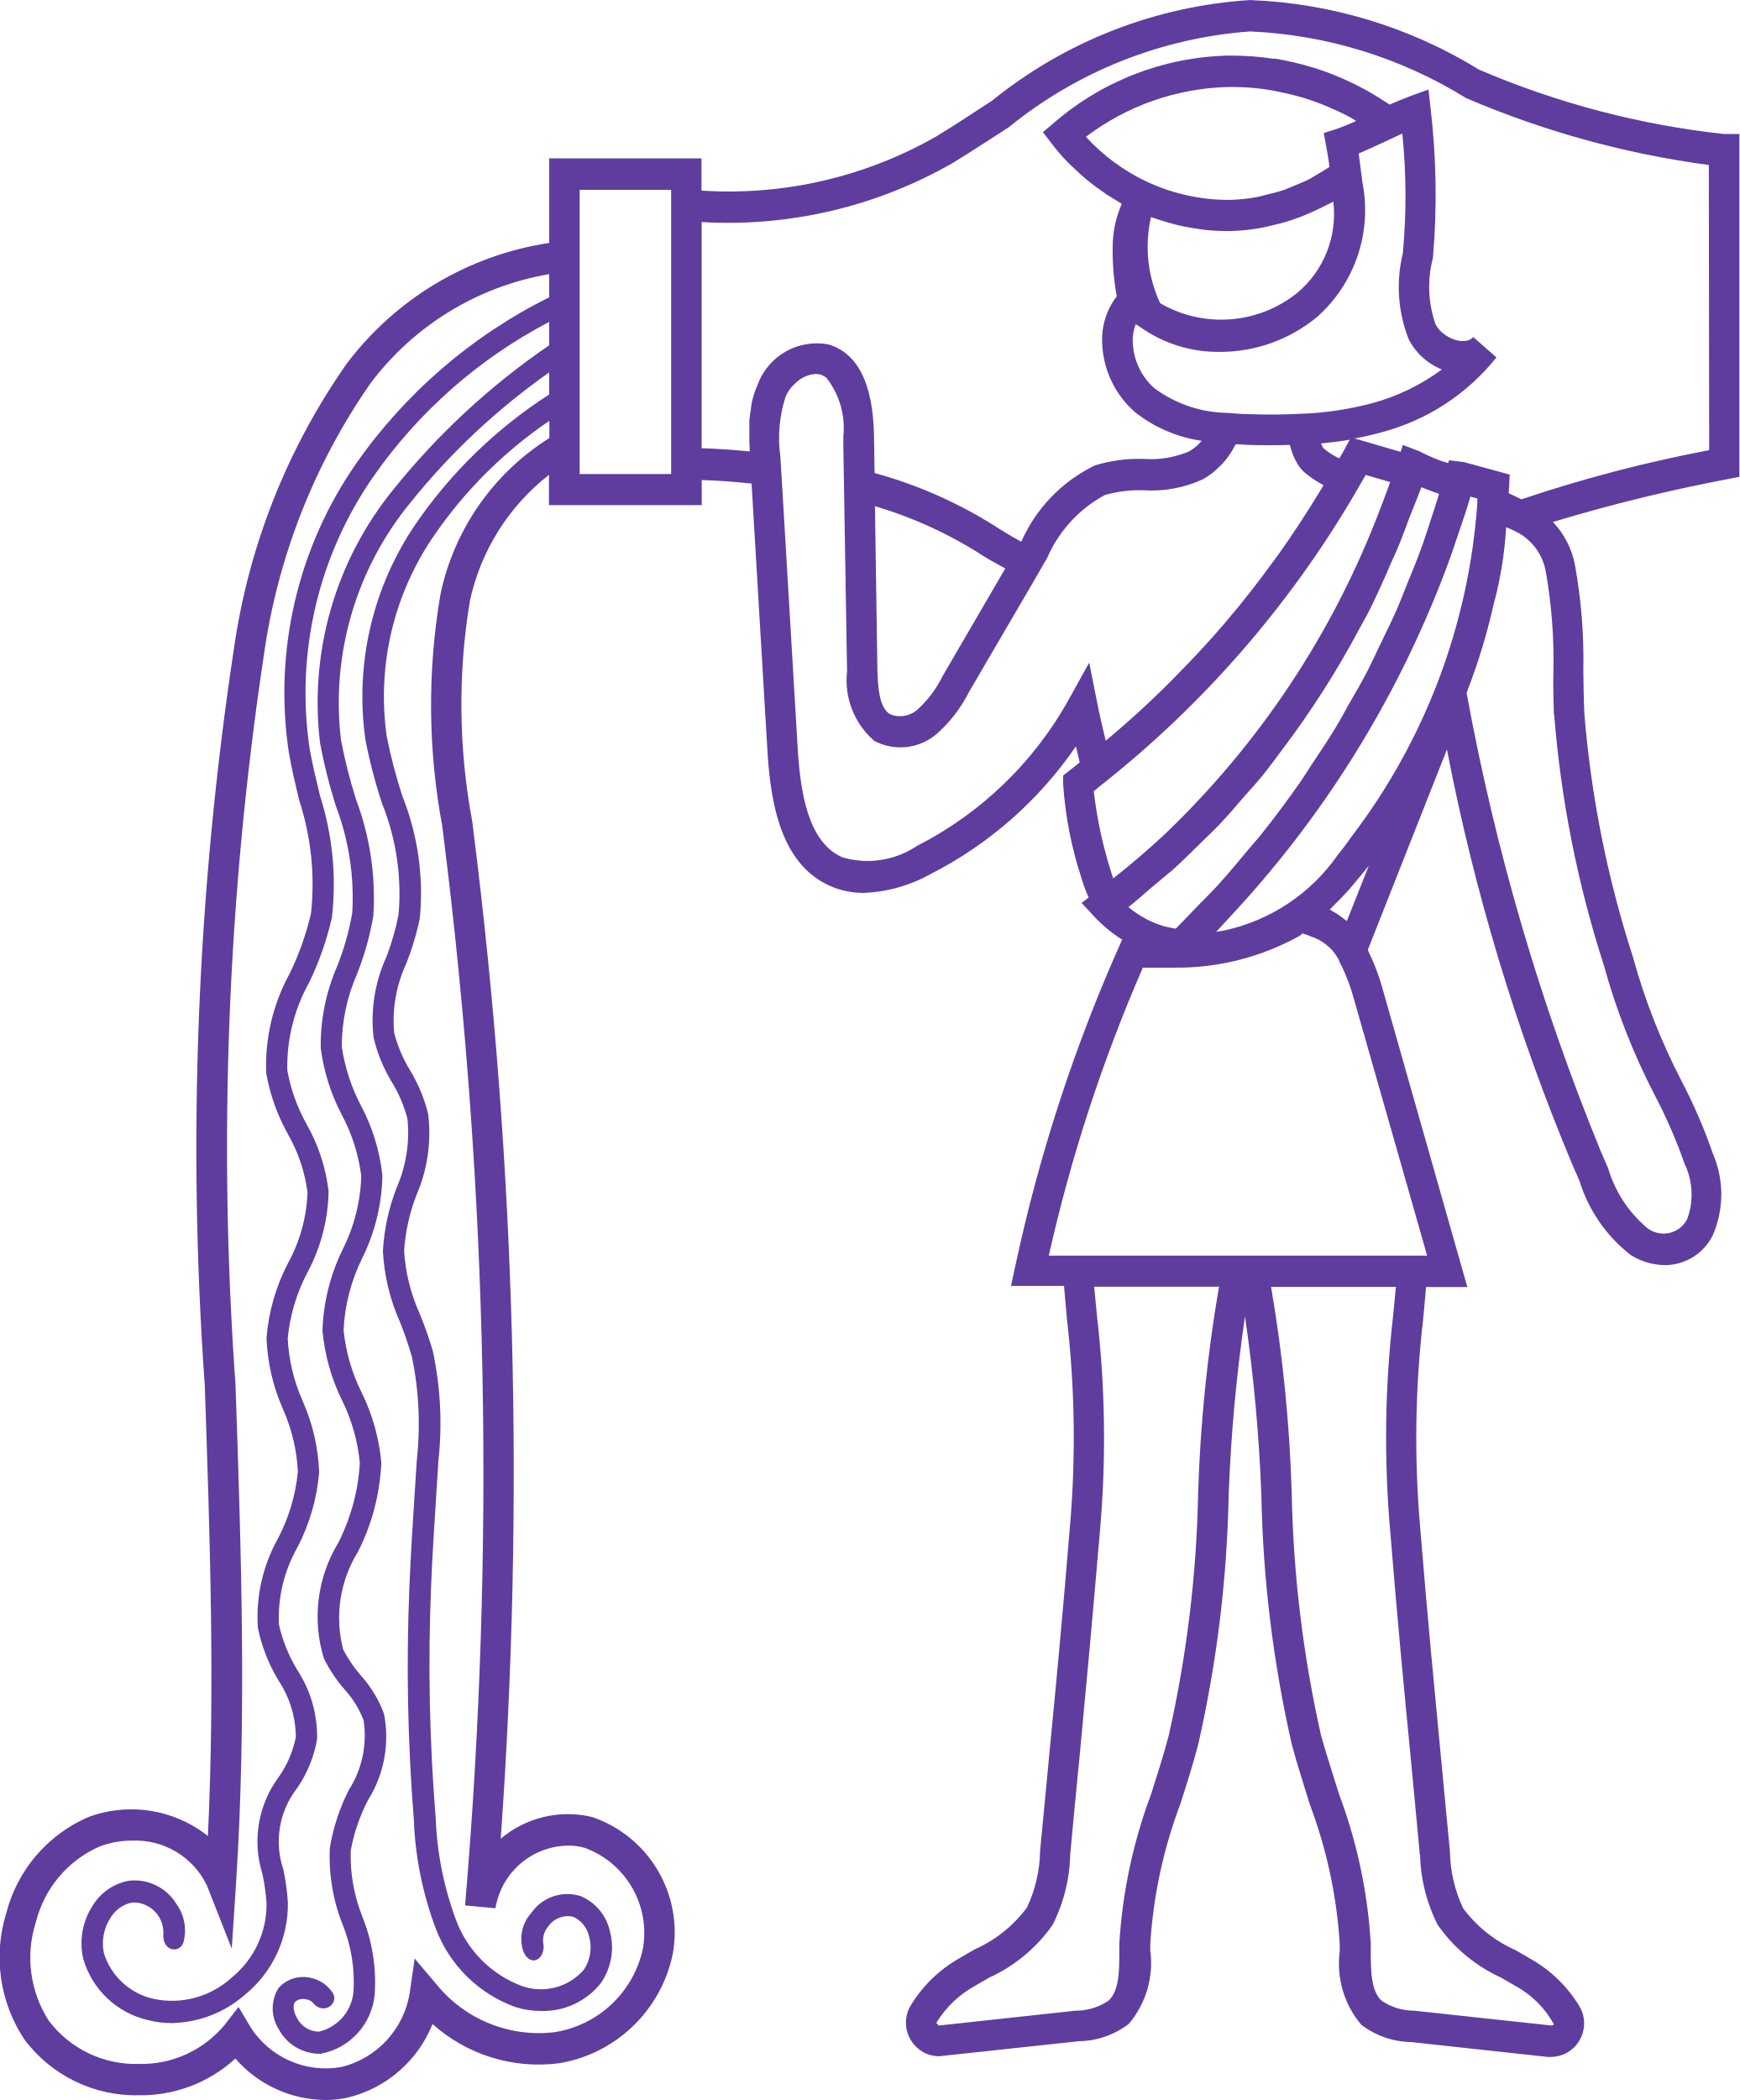
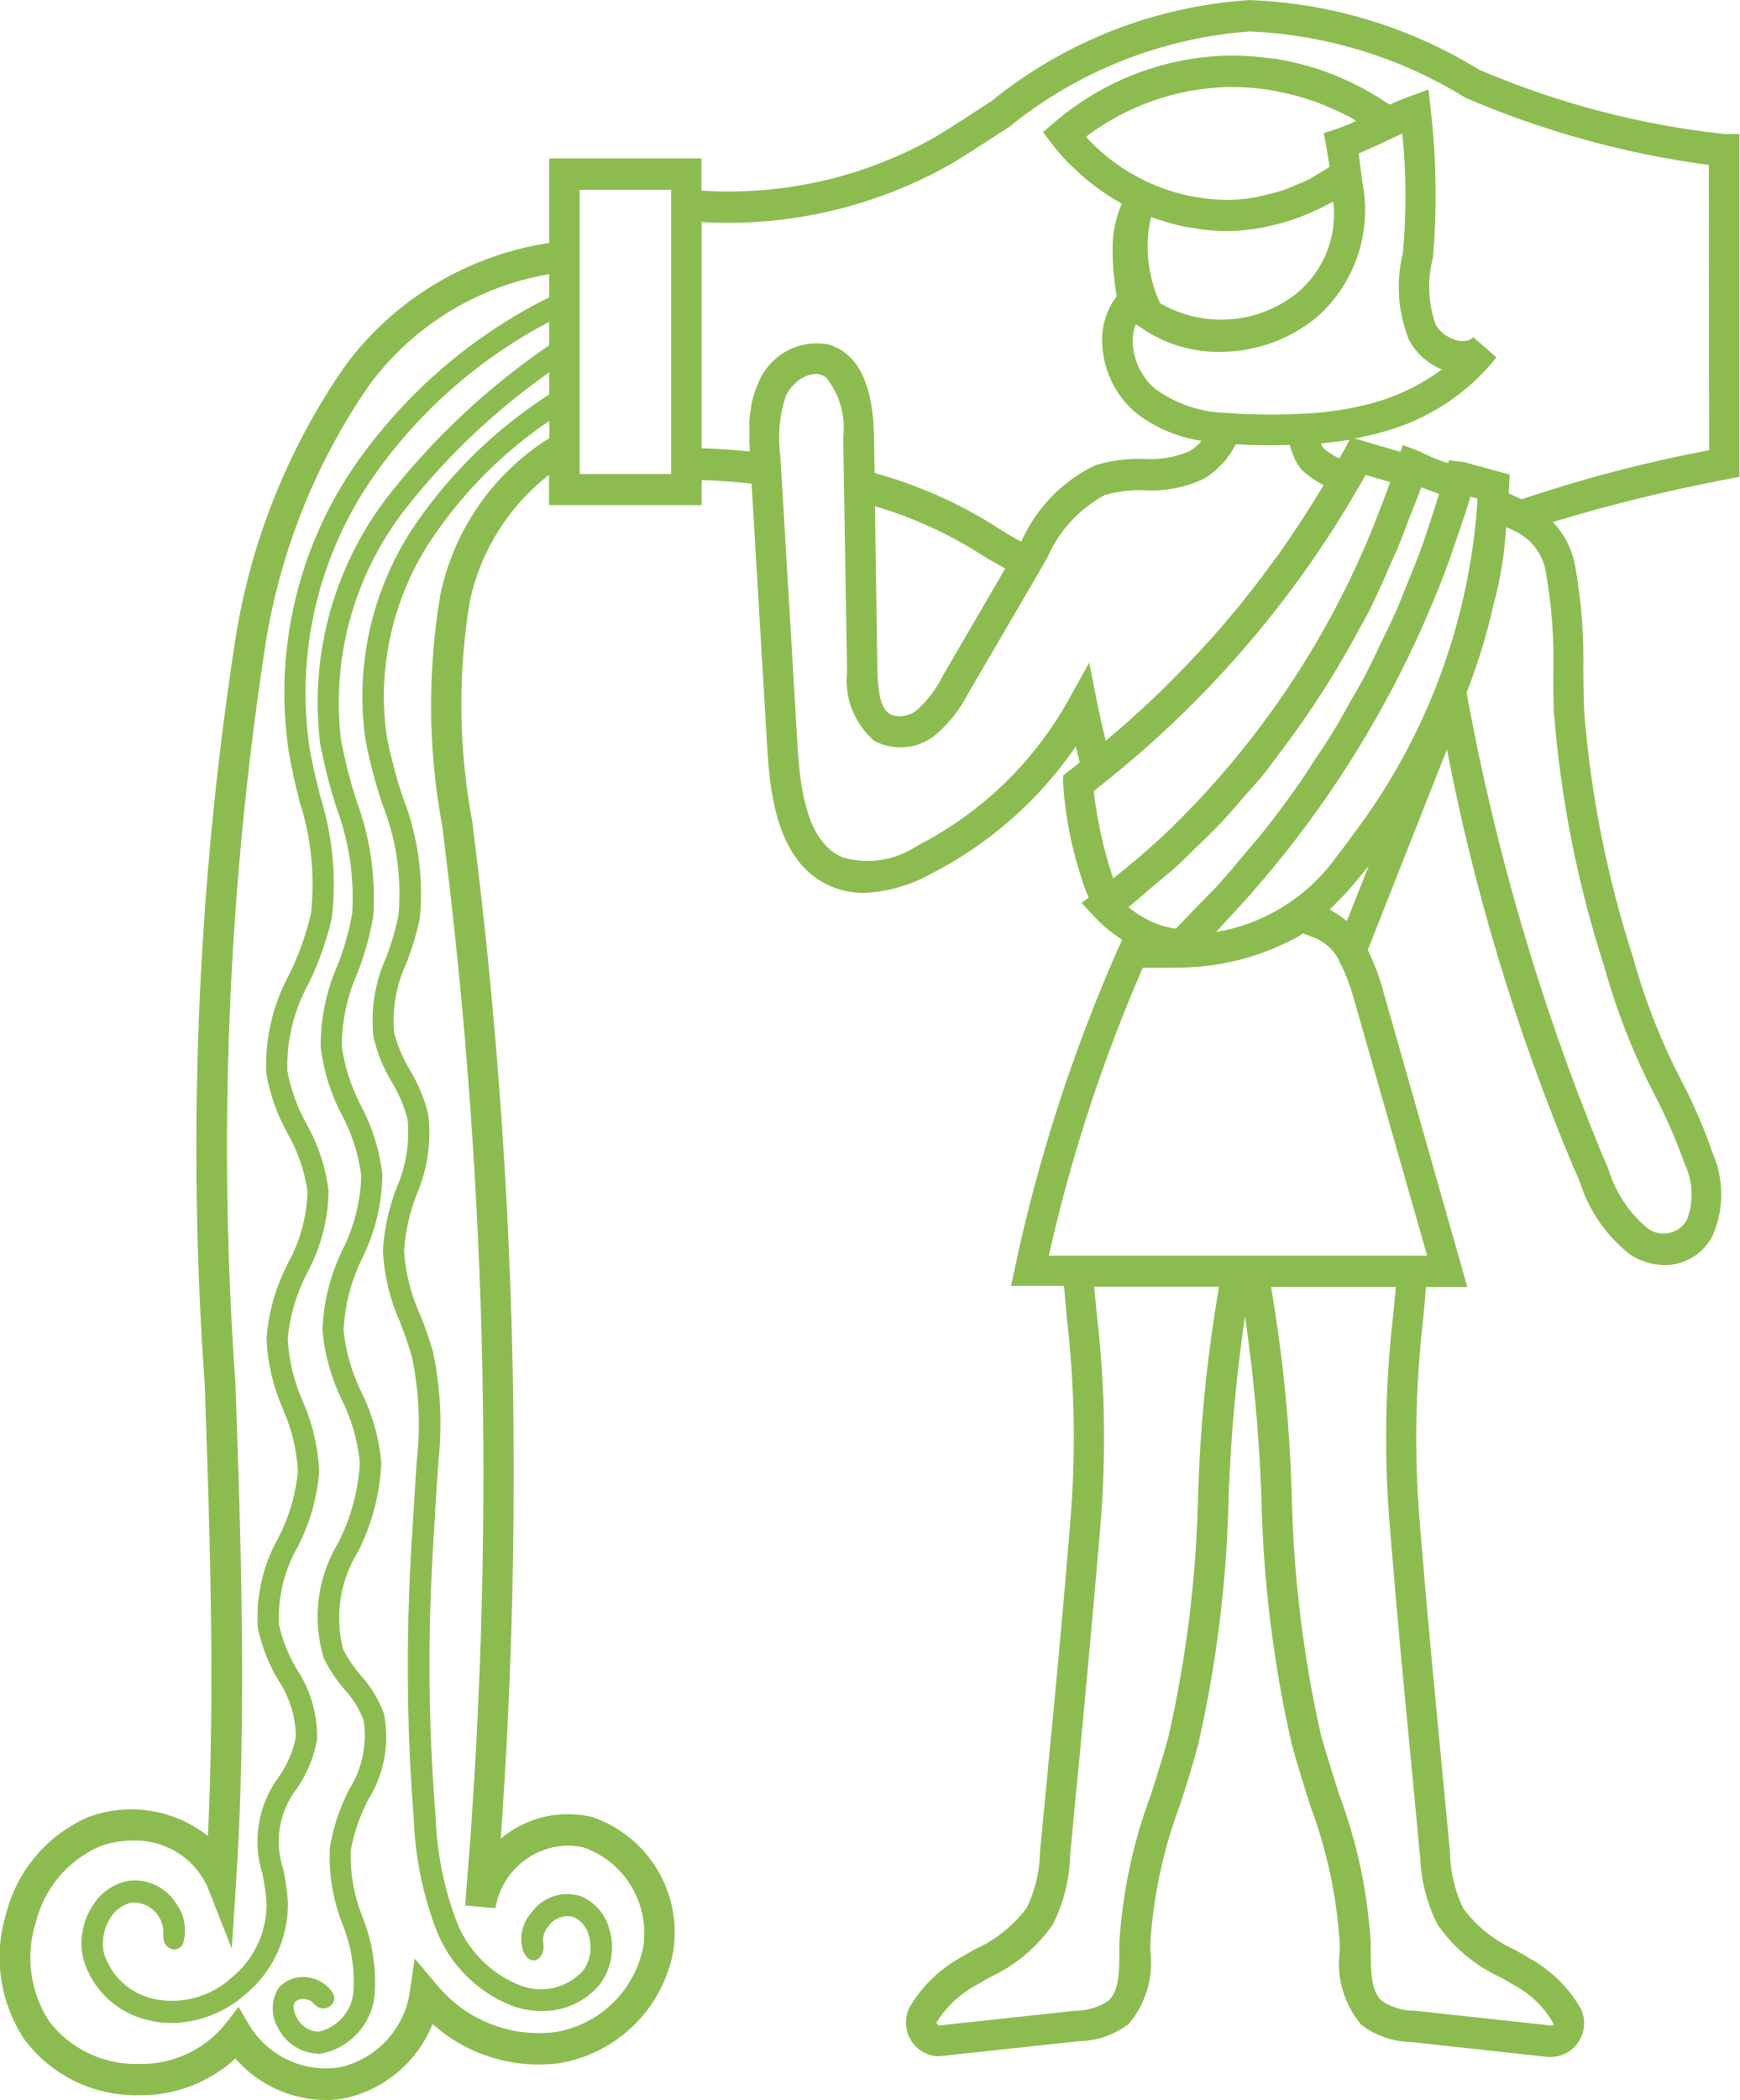
<svg xmlns="http://www.w3.org/2000/svg" width="28.999" height="35.001" viewBox="0 0 28.999 35.001">
-   <path id="h11" d="M24.66,1.16A7.849,7.849,0,0,0,20.84,0a7.6,7.6,0,0,0-4.3,1.677c-.308.2-.614.405-.925.593a6.97,6.97,0,0,1-3.919.906V2.639H9.157V4.048A5.2,5.2,0,0,0,5.773,6.072,10.977,10.977,0,0,0,3.9,10.817a55.67,55.67,0,0,0-.485,12.275c.084,2.468.172,5.011.052,7.508a2.055,2.055,0,0,0-2-.313,2.393,2.393,0,0,0-1.362,1.6,2.476,2.476,0,0,0,.3,2.1,2.317,2.317,0,0,0,1.906.934,2.33,2.33,0,0,0,1.614-.612A2.009,2.009,0,0,0,5.424,35a1.754,1.754,0,0,0,.37-.039,2.04,2.04,0,0,0,1.418-1.227,2.656,2.656,0,0,0,2.107.654,2.322,2.322,0,0,0,1.9-1.832,2.03,2.03,0,0,0-1.347-2.273,1.736,1.736,0,0,0-1.523.362A85.568,85.568,0,0,0,7.9,13.9l-.024-.2a10.583,10.583,0,0,1-.041-3.687,3.641,3.641,0,0,1,1.318-2.1v.505H11.7V8c.254.007.53.027.831.059l.264,4.447c.051.862.217,1.9,1.054,2.263a1.365,1.365,0,0,0,.552.112,2.5,2.5,0,0,0,1.111-.312,6.538,6.538,0,0,0,2.426-2.13l.024.1.039.168c-.058.047-.116.094-.176.139l-.1.079v.133a6.325,6.325,0,0,0,.314,1.6,2.056,2.056,0,0,0,.113.3l-.118.09.2.217a2.358,2.358,0,0,0,.475.395,27.1,27.1,0,0,0-1.784,5.453l-.069.319h.884c.015.177.03.352.047.535a17.232,17.232,0,0,1,.052,3.472c-.133,1.614-.235,2.675-.338,3.734-.052.535-.1,1.07-.16,1.676a2.272,2.272,0,0,1-.22.945,2.192,2.192,0,0,1-.867.694c-.083.047-.164.093-.245.142a2.235,2.235,0,0,0-.843.825.561.561,0,0,0,.016.539.551.551,0,0,0,.473.277l2.335-.251a1.4,1.4,0,0,0,.829-.288,1.568,1.568,0,0,0,.359-1.227V32.4a8,8,0,0,1,.5-2.33c.107-.333.213-.667.3-1a20.512,20.512,0,0,0,.507-4.153,27.567,27.567,0,0,1,.272-2.979,27.569,27.569,0,0,1,.273,2.979,20.459,20.459,0,0,0,.507,4.154c.089.336.2.67.3,1a8,8,0,0,1,.5,2.33v.117a1.575,1.575,0,0,0,.359,1.228,1.405,1.405,0,0,0,.829.288l2.277.248.059,0a.552.552,0,0,0,.473-.277.559.559,0,0,0,.015-.539,2.228,2.228,0,0,0-.843-.825c-.08-.049-.162-.095-.245-.142a2.192,2.192,0,0,1-.867-.694,2.3,2.3,0,0,1-.22-.945c-.056-.6-.107-1.134-.159-1.667-.1-1.062-.206-2.124-.338-3.743a17.139,17.139,0,0,1,.051-3.469c.018-.182.032-.356.047-.531h.689l-1.406-4.945a3.709,3.709,0,0,0-.254-.672l1.32-3.343a35.156,35.156,0,0,0,2.1,6.942c.038.083.074.167.111.253a2.5,2.5,0,0,0,.851,1.23,1.091,1.091,0,0,0,.571.17.892.892,0,0,0,.8-.5,1.711,1.711,0,0,0,0-1.359,8.8,8.8,0,0,0-.524-1.214,10.562,10.562,0,0,1-.81-2.068,17.871,17.871,0,0,1-.809-4.062c-.01-.233-.013-.467-.016-.7a8.925,8.925,0,0,0-.139-1.763,1.429,1.429,0,0,0-.368-.72,28.213,28.213,0,0,1,2.9-.712L29,7.946V2.233h-.254A14.293,14.293,0,0,1,24.66,1.16ZM9.157,4.954A8.613,8.613,0,0,0,5.934,7.731a6.693,6.693,0,0,0-1.119,4.8c.046.275.113.552.178.819a4.5,4.5,0,0,1,.193,1.873,4.778,4.778,0,0,1-.354,1,3.186,3.186,0,0,0-.393,1.661A3.238,3.238,0,0,0,4.8,18.9a2.631,2.631,0,0,1,.328.971A2.647,2.647,0,0,1,4.8,21.057,3.26,3.26,0,0,0,4.444,22.3a3.248,3.248,0,0,0,.273,1.182,2.909,2.909,0,0,1,.25,1.044,3,3,0,0,1-.33,1.112A2.688,2.688,0,0,0,4.3,27.132,2.808,2.808,0,0,0,4.639,28a1.729,1.729,0,0,1,.294.951,1.742,1.742,0,0,1-.283.663,1.8,1.8,0,0,0-.273,1.62,3.611,3.611,0,0,1,.068.486,1.572,1.572,0,0,1-.585,1.243,1.474,1.474,0,0,1-1.3.351,1.122,1.122,0,0,1-.827-.762.778.778,0,0,1,.109-.586.541.541,0,0,1,.365-.258.5.5,0,0,1,.517.531c-.016.289.278.323.336.131a.761.761,0,0,0-.121-.643.818.818,0,0,0-.786-.382.894.894,0,0,0-.608.417,1.15,1.15,0,0,0-.158.877,1.465,1.465,0,0,0,1.088,1.031,1.572,1.572,0,0,0,.387.048,1.905,1.905,0,0,0,1.221-.471A1.944,1.944,0,0,0,4.8,31.7a3.915,3.915,0,0,0-.074-.538,1.449,1.449,0,0,1,.227-1.358,2.055,2.055,0,0,0,.334-.813,2.028,2.028,0,0,0-.336-1.168,2.513,2.513,0,0,1-.3-.75,2.379,2.379,0,0,1,.308-1.283,3.3,3.3,0,0,0,.363-1.255,3.234,3.234,0,0,0-.274-1.183,2.914,2.914,0,0,1-.25-1.044,2.947,2.947,0,0,1,.328-1.1,2.961,2.961,0,0,0,.353-1.356,2.946,2.946,0,0,0-.365-1.113,2.907,2.907,0,0,1-.323-.9,2.864,2.864,0,0,1,.364-1.464,5.084,5.084,0,0,0,.38-1.086,4.866,4.866,0,0,0-.2-2.032c-.063-.261-.129-.532-.174-.793A6.315,6.315,0,0,1,6.226,7.942,8.211,8.211,0,0,1,9.157,5.364v.39a12.052,12.052,0,0,0-2.595,2.4,5.624,5.624,0,0,0-1.224,4.236A8.791,8.791,0,0,0,5.6,13.431a4.3,4.3,0,0,1,.274,1.781,4.443,4.443,0,0,1-.249.885,3.294,3.294,0,0,0-.277,1.371A3.331,3.331,0,0,0,5.7,18.582,2.912,2.912,0,0,1,6.024,19.6a2.923,2.923,0,0,1-.308,1.22,3.317,3.317,0,0,0-.339,1.352,3.3,3.3,0,0,0,.329,1.171A3,3,0,0,1,6,24.382a3.372,3.372,0,0,1-.359,1.33A2.372,2.372,0,0,0,5.4,27.639a2.427,2.427,0,0,0,.339.511,1.651,1.651,0,0,1,.324.52,1.686,1.686,0,0,1-.246,1.163A3.279,3.279,0,0,0,5.5,30.8a3.065,3.065,0,0,0,.212,1.273,2.548,2.548,0,0,1,.183,1.111.751.751,0,0,1-.577.677.417.417,0,0,1-.367-.229c-.029-.05-.086-.18-.033-.265a.2.2,0,0,1,.189-.044.184.184,0,0,1,.108.052c.172.225.456.019.327-.17a.582.582,0,0,0-.36-.241.549.549,0,0,0-.537.169.644.644,0,0,0,0,.682.777.777,0,0,0,.656.414h.047a1.107,1.107,0,0,0,.9-.992,2.927,2.927,0,0,0-.2-1.278,2.745,2.745,0,0,1-.2-1.115,2.974,2.974,0,0,1,.292-.849,1.983,1.983,0,0,0,.263-1.431,1.99,1.99,0,0,0-.388-.642,2.163,2.163,0,0,1-.293-.431,2.09,2.09,0,0,1,.247-1.628,3.627,3.627,0,0,0,.389-1.487,3.315,3.315,0,0,0-.329-1.17,3,3,0,0,1-.3-1.037,3.019,3.019,0,0,1,.311-1.2,3.229,3.229,0,0,0,.336-1.383,3.225,3.225,0,0,0-.355-1.156,3.049,3.049,0,0,1-.322-.988,3,3,0,0,1,.257-1.215,4.84,4.84,0,0,0,.269-.962,4.655,4.655,0,0,0-.287-1.938,8.482,8.482,0,0,1-.253-1A5.256,5.256,0,0,1,6.842,8.378,11.3,11.3,0,0,1,9.157,6.206v.368A7.837,7.837,0,0,0,6.942,8.716a5.105,5.105,0,0,0-.849,3.611,8.707,8.707,0,0,0,.276,1.059,4.035,4.035,0,0,1,.277,1.855,4.265,4.265,0,0,1-.2.7,2.549,2.549,0,0,0-.218,1.345,2.572,2.572,0,0,0,.3.739,2.277,2.277,0,0,1,.266.62,2.288,2.288,0,0,1-.181,1.151,3.42,3.42,0,0,0-.228,1.054,3.288,3.288,0,0,0,.286,1.187,6.141,6.141,0,0,1,.2.586,5.51,5.51,0,0,1,.079,1.711l-.038.591c-.033.509-.065,1.018-.086,1.528A32.1,32.1,0,0,0,6.9,30.324a5.775,5.775,0,0,0,.364,1.813A2.226,2.226,0,0,0,8.6,33.453a1.448,1.448,0,0,0,.424.063,1.225,1.225,0,0,0,.993-.463,1.041,1.041,0,0,0,.147-.885.824.824,0,0,0-.482-.566.732.732,0,0,0-.825.282.646.646,0,0,0-.129.645c.131.286.382.1.329-.149a.352.352,0,0,1,.08-.268.4.4,0,0,1,.42-.166.468.468,0,0,1,.264.324.669.669,0,0,1-.087.56A.95.95,0,0,1,8.7,33.1a1.87,1.87,0,0,1-1.1-1.11,5.48,5.48,0,0,1-.336-1.7,31.545,31.545,0,0,1-.077-3.828c.02-.507.053-1.014.085-1.52l.038-.592a5.774,5.774,0,0,0-.092-1.829A5.934,5.934,0,0,0,7,21.9a3.019,3.019,0,0,1-.262-1.052,3.142,3.142,0,0,1,.209-.938,2.593,2.593,0,0,0,.192-1.344,2.579,2.579,0,0,0-.3-.725,2.293,2.293,0,0,1-.267-.63,2.263,2.263,0,0,1,.2-1.148A4.6,4.6,0,0,0,7,15.305a4.369,4.369,0,0,0-.288-2.03,8.331,8.331,0,0,1-.265-1.012,4.725,4.725,0,0,1,.792-3.34,7.3,7.3,0,0,1,1.921-1.91V7.3A4.061,4.061,0,0,0,7.345,9.9a10.978,10.978,0,0,0,.031,3.877l.024.2a85.024,85.024,0,0,1,.355,17.78h0l.506.047a1.245,1.245,0,0,1,1.215-1.044,1.024,1.024,0,0,1,.267.035,1.511,1.511,0,0,1,.978,1.675,1.79,1.79,0,0,1-1.476,1.4,2.2,2.2,0,0,1-1.969-.8l-.362-.428-.081.562a1.517,1.517,0,0,1-1.141,1.246,1.486,1.486,0,0,1-1.525-.682l-.189-.319-.226.292a1.8,1.8,0,0,1-1.437.658,1.816,1.816,0,0,1-1.5-.719A1.942,1.942,0,0,1,.6,32.032a1.871,1.871,0,0,1,1.056-1.255,1.493,1.493,0,0,1,.544-.1,1.321,1.321,0,0,1,1.25.746l.415,1.055.074-1.136c.177-2.749.081-5.555-.012-8.268A55.2,55.2,0,0,1,4.4,10.917,10.5,10.5,0,0,1,6.169,6.4,4.718,4.718,0,0,1,9.157,4.568ZM11.19,7.733V7.9H9.665V3.163H11.19Zm6.97,3.31-.333.6a6.025,6.025,0,0,1-2.54,2.456,1.477,1.477,0,0,1-1.242.189c-.58-.253-.7-1.1-.745-1.813L13.042,8.12h0l-.031-.508a2.257,2.257,0,0,1,.086-1,.717.717,0,0,1,.1-.163c.012-.014.026-.024.038-.037a.625.625,0,0,1,.1-.088c.015-.011.031-.018.046-.027a.467.467,0,0,1,.106-.046.3.3,0,0,1,.052-.011.313.313,0,0,1,.133,0,.349.349,0,0,1,.105.054,1.348,1.348,0,0,1,.284.976l0,.179.062,3.744a1.329,1.329,0,0,0,.455,1.155.931.931,0,0,0,1.02-.1,2.294,2.294,0,0,0,.553-.707L17.215,9.72h0l.245-.424A2.171,2.171,0,0,1,18.42,8.25a2.085,2.085,0,0,1,.659-.079,2.041,2.041,0,0,0,.977-.184,1.214,1.214,0,0,0,.28-.215c.016-.016.033-.031.048-.048a1.421,1.421,0,0,0,.207-.3c0-.008.01-.012.014-.02.069,0,.137.008.2.01.233.007.464.008.7,0a1.133,1.133,0,0,0,.089.246c.008.017.017.034.026.049a.578.578,0,0,0,.129.163,1.8,1.8,0,0,0,.307.208l.01.007c-.02.033-.041.066-.06.1-.215.354-.441.7-.683,1.042-.027.037-.056.074-.083.112-.247.339-.5.67-.776.99l-.046.057c-.275.322-.565.629-.862.929-.046.046-.091.093-.138.139-.29.285-.591.558-.9.82l-.083.068c-.049-.208-.1-.417-.141-.627ZM14.588,8.436a6.94,6.94,0,0,1,1.8.825c.125.079.249.144.373.212l-1.048,1.8a1.856,1.856,0,0,1-.42.556.437.437,0,0,1-.454.074c-.176-.11-.2-.424-.21-.716Zm7.482-6.22.041.221c.022.117.04.23.056.342-.055.037-.11.072-.167.105s-.111.068-.169.1c-.084.042-.171.078-.257.112-.057.024-.113.05-.171.07-.1.033-.194.056-.291.079-.051.012-.1.028-.152.038a2.814,2.814,0,0,1-.448.047h-.07a2.987,2.987,0,0,1-.4-.03,3.207,3.207,0,0,1-.913-.269,3.244,3.244,0,0,1-1.024-.752,4.1,4.1,0,0,1,2.361-.83h.1a3.958,3.958,0,0,1,.6.049c.063.009.124.025.187.038a4.007,4.007,0,0,1,.4.1c.07.021.139.046.208.071.123.045.243.1.362.153.065.032.131.062.2.1.03.017.058.038.087.055-.1.047-.21.092-.322.132Zm-.436,2.66a2.024,2.024,0,0,1-2.292.176,2.232,2.232,0,0,1-.208-.935,2.209,2.209,0,0,1,.056-.5l.058.019c.041.015.081.027.122.04.077.024.155.047.233.067l.127.029q.123.025.246.042c.037.006.074.012.112.016a3.5,3.5,0,0,0,.354.02h.082a3.34,3.34,0,0,0,.5-.053c.052-.008.1-.023.155-.034.114-.025.227-.055.339-.091.058-.019.115-.04.172-.061.108-.042.213-.089.318-.14.052-.025.1-.049.155-.077.022-.013.045-.021.067-.034A1.715,1.715,0,0,1,21.634,4.876Zm-2.7.519.006.01L19,5.443a2.246,2.246,0,0,0,1.342.421,2.534,2.534,0,0,0,1.619-.584,2.379,2.379,0,0,0,.753-2.245l0,0-.02-.156-.041-.322c.151-.064.3-.133.444-.2l.233-.109.05-.023a10.238,10.238,0,0,1,.008,2,2.365,2.365,0,0,0,.1,1.432,1.072,1.072,0,0,0,.551.5,3.463,3.463,0,0,1-1.147.558,5.328,5.328,0,0,1-1.185.18c-.292.015-.585.017-.876.007-.118,0-.238-.011-.358-.021a2.1,2.1,0,0,1-1.225-.41,1.075,1.075,0,0,1-.362-.767A.746.746,0,0,1,18.939,5.395Zm3.569,1.932-.081.151c-.029.054-.061.108-.092.161a.2.2,0,0,1-.022-.009,1.293,1.293,0,0,1-.242-.159l-.011-.015a.15.15,0,0,1-.011-.022.219.219,0,0,1-.017-.037.069.069,0,0,0,0-.008C22.2,7.373,22.356,7.353,22.508,7.327ZM18.561,14.64c-.015-.039-.029-.081-.042-.127a7.131,7.131,0,0,1-.283-1.327l.091-.075.113-.09a17.362,17.362,0,0,0,4.119-4.743l.174-.3.037-.063.408.119q-.084.237-.176.47a14.688,14.688,0,0,1-3.615,5.43C19.121,14.18,18.845,14.415,18.561,14.64Zm4.746-5.516c.068-.161.127-.328.19-.493s.137-.337.2-.512l.035.014q.119.049.249.093l.012.005c-.046.151-.095.3-.144.449s-.1.316-.159.471c-.07.193-.148.382-.226.572-.06.149-.117.3-.182.447-.085.193-.179.382-.271.572-.067.139-.131.279-.2.416-.1.2-.215.39-.325.583-.07.124-.136.25-.21.372-.134.222-.278.437-.423.653-.058.088-.112.178-.172.264q-.311.447-.651.873c-.072.091-.151.176-.225.265-.159.191-.317.383-.485.567-.1.113-.211.219-.317.328-.134.139-.266.279-.4.414-.041-.007-.082-.013-.122-.023s-.058-.012-.086-.021a1.531,1.531,0,0,1-.24-.094l-.015-.007-.012-.007a1.765,1.765,0,0,1-.315-.207c.13-.1.252-.213.378-.32s.243-.2.36-.3c.154-.138.3-.284.447-.429.11-.108.223-.213.33-.325.14-.148.273-.3.407-.459.105-.12.214-.236.315-.36s.218-.286.327-.43a15.255,15.255,0,0,0,1.294-2.028c.054-.1.112-.2.163-.3.1-.2.188-.4.279-.6C23.172,9.419,23.244,9.274,23.307,9.124ZM19.976,24.883a20.072,20.072,0,0,1-.491,4.045c-.086.327-.191.652-.294.977a8.55,8.55,0,0,0-.529,2.488v.123c0,.329,0,.669-.185.833a.992.992,0,0,1-.548.163l-2.278.247,0,.262v-.262l-.04-.045a1.738,1.738,0,0,1,.649-.619c.077-.046.156-.091.235-.136a2.607,2.607,0,0,0,1.056-.88,2.724,2.724,0,0,0,.292-1.168c.056-.6.107-1.14.16-1.674.1-1.061.2-2.124.338-3.742a17.64,17.64,0,0,0-.052-3.568c-.016-.165-.032-.324-.046-.482l2.081,0A24.793,24.793,0,0,0,19.976,24.883Zm3.7,6.028a2.726,2.726,0,0,0,.293,1.168,2.6,2.6,0,0,0,1.055.88c.079.045.158.09.235.136a1.609,1.609,0,0,1,.647.641.047.047,0,0,1-.037.023l-2.283-.247a.989.989,0,0,1-.547-.163c-.183-.165-.184-.5-.185-.835l0-.121a8.517,8.517,0,0,0-.528-2.488c-.1-.325-.208-.65-.3-.977a20.143,20.143,0,0,1-.49-4.045,24.644,24.644,0,0,0-.344-3.435l2.081,0c-.014.156-.03.314-.046.478a17.713,17.713,0,0,0-.051,3.566c.132,1.623.236,2.687.339,3.752C23.565,29.778,23.617,30.309,23.672,30.911Zm.118-9.984-3.234,0h0l-3.074,0a26.66,26.66,0,0,1,1.568-4.8l.533,0a4.2,4.2,0,0,0,2.082-.531c.017-.013.034-.026.049-.039a1.363,1.363,0,0,1,.16.058.962.962,0,0,1,.1.042.922.922,0,0,1,.237.182,1.088,1.088,0,0,1,.1.145h0l.041.1.006,0a3.254,3.254,0,0,1,.215.579Zm-1.338-5.578-.019-.012a1.526,1.526,0,0,0-.251-.168.14.14,0,0,1-.016-.01c.022-.02.041-.043.062-.064.081-.079.161-.16.238-.245.034-.037.068-.078.1-.116.066-.078.132-.159.2-.242.016-.022.034-.041.051-.063Zm.074-1.4c-.077.11-.155.213-.234.31a3.1,3.1,0,0,1-1.887,1.249l-.133.023c.071-.073.136-.151.206-.224a17.518,17.518,0,0,0,3.613-5.788c.079-.207.15-.415.22-.625s.142-.409.2-.618l.116.032,0,.072A10.349,10.349,0,0,1,22.526,13.953Zm3.381-2.047a18.3,18.3,0,0,0,.829,4.185,11.127,11.127,0,0,0,.845,2.159,8.421,8.421,0,0,1,.5,1.147,1.18,1.18,0,0,1,.042.93.442.442,0,0,1-.664.143,2.062,2.062,0,0,1-.651-.993c-.038-.09-.076-.179-.115-.265a38.334,38.334,0,0,1-2.245-7.659c.01-.026.018-.053.028-.079a9.913,9.913,0,0,0,.419-1.385,6.281,6.281,0,0,0,.212-1.3c.041.019.089.036.13.058a.926.926,0,0,1,.531.682,8.466,8.466,0,0,1,.127,1.657C25.893,11.427,25.9,11.667,25.907,11.906Zm2.585-4.4a23.464,23.464,0,0,0-3.129.819c-.069-.034-.14-.066-.213-.1,0-.034.005-.068.006-.1l.01-.212-.757-.207-.255-.032-.013.048c-.032-.01-.066-.02-.1-.031s-.058-.021-.087-.033a2.781,2.781,0,0,1-.29-.132l-.279-.107-.038.115-.766-.223c.152-.028.3-.062.437-.1a3.629,3.629,0,0,0,1.927-1.251l-.386-.339c-.142.158-.512.017-.629-.213A1.882,1.882,0,0,1,23.89,4.3a12.321,12.321,0,0,0-.037-2.483l-.037-.326-.3.109c-.12.044-.234.092-.346.142-.014-.009-.03-.016-.044-.026a4.677,4.677,0,0,0-.529-.309l-.076-.036a4.657,4.657,0,0,0-.575-.23l-.065-.019a4.862,4.862,0,0,0-.618-.145c-.014,0-.028,0-.042,0a4.521,4.521,0,0,0-.657-.051h-.108A4.6,4.6,0,0,0,17.579,2.04l-.19.162.153.2a3.469,3.469,0,0,0,.27.312c.031.032.066.062.1.093.068.066.136.129.209.189.041.034.084.065.127.1.069.052.14.1.213.151.047.03.094.059.142.087s.066.043.1.062a1.806,1.806,0,0,0-.152.735,4.275,4.275,0,0,0,.068.807,1.178,1.178,0,0,0-.243.771,1.6,1.6,0,0,0,.55,1.161,2.323,2.323,0,0,0,1.109.476.736.736,0,0,1-.213.178,1.64,1.64,0,0,1-.75.124,2.486,2.486,0,0,0-.817.108,2.563,2.563,0,0,0-1.228,1.273v0c-.12-.066-.242-.137-.363-.214a7.444,7.444,0,0,0-2.082-.932l-.01-.624c-.015-.86-.269-1.371-.754-1.518a1.049,1.049,0,0,0-1.182.66,1.609,1.609,0,0,0-.1.3c-.007.036-.01.072-.016.108-.01.068-.021.134-.026.2,0,.043,0,.084,0,.126,0,.061,0,.122,0,.181s0,.086.005.13c0,.025,0,.052,0,.077-.281-.028-.546-.046-.8-.053V3.7a7.527,7.527,0,0,0,4.176-.979c.317-.192.628-.4.942-.6A7.213,7.213,0,0,1,20.84.523a7.446,7.446,0,0,1,3.6,1.109,15.451,15.451,0,0,0,4.05,1.117Z" transform="translate(-0.001 0.001)" fill="#5e3d9f" fill-rule="evenodd" />
+   <path id="h11" d="M24.66,1.16A7.849,7.849,0,0,0,20.84,0a7.6,7.6,0,0,0-4.3,1.677c-.308.2-.614.405-.925.593a6.97,6.97,0,0,1-3.919.906V2.639H9.157V4.048A5.2,5.2,0,0,0,5.773,6.072,10.977,10.977,0,0,0,3.9,10.817a55.67,55.67,0,0,0-.485,12.275c.084,2.468.172,5.011.052,7.508a2.055,2.055,0,0,0-2-.313,2.393,2.393,0,0,0-1.362,1.6,2.476,2.476,0,0,0,.3,2.1,2.317,2.317,0,0,0,1.906.934,2.33,2.33,0,0,0,1.614-.612A2.009,2.009,0,0,0,5.424,35a1.754,1.754,0,0,0,.37-.039,2.04,2.04,0,0,0,1.418-1.227,2.656,2.656,0,0,0,2.107.654,2.322,2.322,0,0,0,1.9-1.832,2.03,2.03,0,0,0-1.347-2.273,1.736,1.736,0,0,0-1.523.362A85.568,85.568,0,0,0,7.9,13.9l-.024-.2a10.583,10.583,0,0,1-.041-3.687,3.641,3.641,0,0,1,1.318-2.1v.505H11.7V8c.254.007.53.027.831.059l.264,4.447c.051.862.217,1.9,1.054,2.263a1.365,1.365,0,0,0,.552.112,2.5,2.5,0,0,0,1.111-.312,6.538,6.538,0,0,0,2.426-2.13l.024.1.039.168c-.058.047-.116.094-.176.139l-.1.079v.133a6.325,6.325,0,0,0,.314,1.6,2.056,2.056,0,0,0,.113.3l-.118.09.2.217a2.358,2.358,0,0,0,.475.395,27.1,27.1,0,0,0-1.784,5.453l-.069.319h.884c.015.177.03.352.047.535a17.232,17.232,0,0,1,.052,3.472c-.133,1.614-.235,2.675-.338,3.734-.052.535-.1,1.07-.16,1.676a2.272,2.272,0,0,1-.22.945,2.192,2.192,0,0,1-.867.694c-.083.047-.164.093-.245.142a2.235,2.235,0,0,0-.843.825.561.561,0,0,0,.016.539.551.551,0,0,0,.473.277l2.335-.251a1.4,1.4,0,0,0,.829-.288,1.568,1.568,0,0,0,.359-1.227V32.4a8,8,0,0,1,.5-2.33c.107-.333.213-.667.3-1a20.512,20.512,0,0,0,.507-4.153,27.567,27.567,0,0,1,.272-2.979,27.569,27.569,0,0,1,.273,2.979,20.459,20.459,0,0,0,.507,4.154c.089.336.2.67.3,1a8,8,0,0,1,.5,2.33v.117a1.575,1.575,0,0,0,.359,1.228,1.405,1.405,0,0,0,.829.288l2.277.248.059,0a.552.552,0,0,0,.473-.277.559.559,0,0,0,.015-.539,2.228,2.228,0,0,0-.843-.825c-.08-.049-.162-.095-.245-.142a2.192,2.192,0,0,1-.867-.694,2.3,2.3,0,0,1-.22-.945c-.056-.6-.107-1.134-.159-1.667-.1-1.062-.206-2.124-.338-3.743a17.139,17.139,0,0,1,.051-3.469c.018-.182.032-.356.047-.531h.689l-1.406-4.945a3.709,3.709,0,0,0-.254-.672l1.32-3.343a35.156,35.156,0,0,0,2.1,6.942c.038.083.074.167.111.253a2.5,2.5,0,0,0,.851,1.23,1.091,1.091,0,0,0,.571.17.892.892,0,0,0,.8-.5,1.711,1.711,0,0,0,0-1.359,8.8,8.8,0,0,0-.524-1.214,10.562,10.562,0,0,1-.81-2.068,17.871,17.871,0,0,1-.809-4.062c-.01-.233-.013-.467-.016-.7a8.925,8.925,0,0,0-.139-1.763,1.429,1.429,0,0,0-.368-.72,28.213,28.213,0,0,1,2.9-.712L29,7.946V2.233h-.254A14.293,14.293,0,0,1,24.66,1.16ZM9.157,4.954A8.613,8.613,0,0,0,5.934,7.731a6.693,6.693,0,0,0-1.119,4.8c.046.275.113.552.178.819a4.5,4.5,0,0,1,.193,1.873,4.778,4.778,0,0,1-.354,1,3.186,3.186,0,0,0-.393,1.661A3.238,3.238,0,0,0,4.8,18.9a2.631,2.631,0,0,1,.328.971A2.647,2.647,0,0,1,4.8,21.057,3.26,3.26,0,0,0,4.444,22.3a3.248,3.248,0,0,0,.273,1.182,2.909,2.909,0,0,1,.25,1.044,3,3,0,0,1-.33,1.112A2.688,2.688,0,0,0,4.3,27.132,2.808,2.808,0,0,0,4.639,28a1.729,1.729,0,0,1,.294.951,1.742,1.742,0,0,1-.283.663,1.8,1.8,0,0,0-.273,1.62,3.611,3.611,0,0,1,.068.486,1.572,1.572,0,0,1-.585,1.243,1.474,1.474,0,0,1-1.3.351,1.122,1.122,0,0,1-.827-.762.778.778,0,0,1,.109-.586.541.541,0,0,1,.365-.258.5.5,0,0,1,.517.531c-.016.289.278.323.336.131a.761.761,0,0,0-.121-.643.818.818,0,0,0-.786-.382.894.894,0,0,0-.608.417,1.15,1.15,0,0,0-.158.877,1.465,1.465,0,0,0,1.088,1.031,1.572,1.572,0,0,0,.387.048,1.905,1.905,0,0,0,1.221-.471A1.944,1.944,0,0,0,4.8,31.7a3.915,3.915,0,0,0-.074-.538,1.449,1.449,0,0,1,.227-1.358,2.055,2.055,0,0,0,.334-.813,2.028,2.028,0,0,0-.336-1.168,2.513,2.513,0,0,1-.3-.75,2.379,2.379,0,0,1,.308-1.283,3.3,3.3,0,0,0,.363-1.255,3.234,3.234,0,0,0-.274-1.183,2.914,2.914,0,0,1-.25-1.044,2.947,2.947,0,0,1,.328-1.1,2.961,2.961,0,0,0,.353-1.356,2.946,2.946,0,0,0-.365-1.113,2.907,2.907,0,0,1-.323-.9,2.864,2.864,0,0,1,.364-1.464,5.084,5.084,0,0,0,.38-1.086,4.866,4.866,0,0,0-.2-2.032c-.063-.261-.129-.532-.174-.793A6.315,6.315,0,0,1,6.226,7.942,8.211,8.211,0,0,1,9.157,5.364v.39a12.052,12.052,0,0,0-2.595,2.4,5.624,5.624,0,0,0-1.224,4.236A8.791,8.791,0,0,0,5.6,13.431a4.3,4.3,0,0,1,.274,1.781,4.443,4.443,0,0,1-.249.885,3.294,3.294,0,0,0-.277,1.371A3.331,3.331,0,0,0,5.7,18.582,2.912,2.912,0,0,1,6.024,19.6a2.923,2.923,0,0,1-.308,1.22,3.317,3.317,0,0,0-.339,1.352,3.3,3.3,0,0,0,.329,1.171A3,3,0,0,1,6,24.382a3.372,3.372,0,0,1-.359,1.33A2.372,2.372,0,0,0,5.4,27.639a2.427,2.427,0,0,0,.339.511,1.651,1.651,0,0,1,.324.52,1.686,1.686,0,0,1-.246,1.163A3.279,3.279,0,0,0,5.5,30.8a3.065,3.065,0,0,0,.212,1.273,2.548,2.548,0,0,1,.183,1.111.751.751,0,0,1-.577.677.417.417,0,0,1-.367-.229c-.029-.05-.086-.18-.033-.265a.2.2,0,0,1,.189-.044.184.184,0,0,1,.108.052c.172.225.456.019.327-.17a.582.582,0,0,0-.36-.241.549.549,0,0,0-.537.169.644.644,0,0,0,0,.682.777.777,0,0,0,.656.414h.047a1.107,1.107,0,0,0,.9-.992,2.927,2.927,0,0,0-.2-1.278,2.745,2.745,0,0,1-.2-1.115,2.974,2.974,0,0,1,.292-.849,1.983,1.983,0,0,0,.263-1.431,1.99,1.99,0,0,0-.388-.642,2.163,2.163,0,0,1-.293-.431,2.09,2.09,0,0,1,.247-1.628,3.627,3.627,0,0,0,.389-1.487,3.315,3.315,0,0,0-.329-1.17,3,3,0,0,1-.3-1.037,3.019,3.019,0,0,1,.311-1.2,3.229,3.229,0,0,0,.336-1.383,3.225,3.225,0,0,0-.355-1.156,3.049,3.049,0,0,1-.322-.988,3,3,0,0,1,.257-1.215,4.84,4.84,0,0,0,.269-.962,4.655,4.655,0,0,0-.287-1.938,8.482,8.482,0,0,1-.253-1A5.256,5.256,0,0,1,6.842,8.378,11.3,11.3,0,0,1,9.157,6.206v.368A7.837,7.837,0,0,0,6.942,8.716a5.105,5.105,0,0,0-.849,3.611,8.707,8.707,0,0,0,.276,1.059,4.035,4.035,0,0,1,.277,1.855,4.265,4.265,0,0,1-.2.7,2.549,2.549,0,0,0-.218,1.345,2.572,2.572,0,0,0,.3.739,2.277,2.277,0,0,1,.266.62,2.288,2.288,0,0,1-.181,1.151,3.42,3.42,0,0,0-.228,1.054,3.288,3.288,0,0,0,.286,1.187,6.141,6.141,0,0,1,.2.586,5.51,5.51,0,0,1,.079,1.711l-.038.591c-.033.509-.065,1.018-.086,1.528A32.1,32.1,0,0,0,6.9,30.324a5.775,5.775,0,0,0,.364,1.813A2.226,2.226,0,0,0,8.6,33.453a1.448,1.448,0,0,0,.424.063,1.225,1.225,0,0,0,.993-.463,1.041,1.041,0,0,0,.147-.885.824.824,0,0,0-.482-.566.732.732,0,0,0-.825.282.646.646,0,0,0-.129.645c.131.286.382.1.329-.149a.352.352,0,0,1,.08-.268.4.4,0,0,1,.42-.166.468.468,0,0,1,.264.324.669.669,0,0,1-.087.56A.95.95,0,0,1,8.7,33.1a1.87,1.87,0,0,1-1.1-1.11,5.48,5.48,0,0,1-.336-1.7,31.545,31.545,0,0,1-.077-3.828c.02-.507.053-1.014.085-1.52l.038-.592a5.774,5.774,0,0,0-.092-1.829A5.934,5.934,0,0,0,7,21.9a3.019,3.019,0,0,1-.262-1.052,3.142,3.142,0,0,1,.209-.938,2.593,2.593,0,0,0,.192-1.344,2.579,2.579,0,0,0-.3-.725,2.293,2.293,0,0,1-.267-.63,2.263,2.263,0,0,1,.2-1.148A4.6,4.6,0,0,0,7,15.305a4.369,4.369,0,0,0-.288-2.03,8.331,8.331,0,0,1-.265-1.012,4.725,4.725,0,0,1,.792-3.34,7.3,7.3,0,0,1,1.921-1.91V7.3A4.061,4.061,0,0,0,7.345,9.9a10.978,10.978,0,0,0,.031,3.877l.024.2a85.024,85.024,0,0,1,.355,17.78h0l.506.047a1.245,1.245,0,0,1,1.215-1.044,1.024,1.024,0,0,1,.267.035,1.511,1.511,0,0,1,.978,1.675,1.79,1.79,0,0,1-1.476,1.4,2.2,2.2,0,0,1-1.969-.8l-.362-.428-.081.562a1.517,1.517,0,0,1-1.141,1.246,1.486,1.486,0,0,1-1.525-.682l-.189-.319-.226.292a1.8,1.8,0,0,1-1.437.658,1.816,1.816,0,0,1-1.5-.719A1.942,1.942,0,0,1,.6,32.032a1.871,1.871,0,0,1,1.056-1.255,1.493,1.493,0,0,1,.544-.1,1.321,1.321,0,0,1,1.25.746l.415,1.055.074-1.136c.177-2.749.081-5.555-.012-8.268A55.2,55.2,0,0,1,4.4,10.917,10.5,10.5,0,0,1,6.169,6.4,4.718,4.718,0,0,1,9.157,4.568ZM11.19,7.733V7.9H9.665V3.163H11.19Zm6.97,3.31-.333.6a6.025,6.025,0,0,1-2.54,2.456,1.477,1.477,0,0,1-1.242.189c-.58-.253-.7-1.1-.745-1.813L13.042,8.12h0l-.031-.508a2.257,2.257,0,0,1,.086-1,.717.717,0,0,1,.1-.163c.012-.014.026-.024.038-.037a.625.625,0,0,1,.1-.088c.015-.011.031-.018.046-.027a.467.467,0,0,1,.106-.046.3.3,0,0,1,.052-.011.313.313,0,0,1,.133,0,.349.349,0,0,1,.105.054,1.348,1.348,0,0,1,.284.976l0,.179.062,3.744a1.329,1.329,0,0,0,.455,1.155.931.931,0,0,0,1.02-.1,2.294,2.294,0,0,0,.553-.707L17.215,9.72h0l.245-.424A2.171,2.171,0,0,1,18.42,8.25a2.085,2.085,0,0,1,.659-.079,2.041,2.041,0,0,0,.977-.184,1.214,1.214,0,0,0,.28-.215c.016-.016.033-.031.048-.048a1.421,1.421,0,0,0,.207-.3c0-.008.01-.012.014-.02.069,0,.137.008.2.01.233.007.464.008.7,0a1.133,1.133,0,0,0,.089.246c.008.017.017.034.026.049a.578.578,0,0,0,.129.163,1.8,1.8,0,0,0,.307.208l.01.007c-.02.033-.041.066-.06.1-.215.354-.441.7-.683,1.042-.027.037-.056.074-.083.112-.247.339-.5.67-.776.99l-.046.057c-.275.322-.565.629-.862.929-.046.046-.091.093-.138.139-.29.285-.591.558-.9.82l-.083.068c-.049-.208-.1-.417-.141-.627ZM14.588,8.436a6.94,6.94,0,0,1,1.8.825c.125.079.249.144.373.212l-1.048,1.8a1.856,1.856,0,0,1-.42.556.437.437,0,0,1-.454.074c-.176-.11-.2-.424-.21-.716Zm7.482-6.22.041.221c.022.117.04.23.056.342-.055.037-.11.072-.167.105s-.111.068-.169.1c-.084.042-.171.078-.257.112-.057.024-.113.05-.171.07-.1.033-.194.056-.291.079-.051.012-.1.028-.152.038a2.814,2.814,0,0,1-.448.047h-.07a2.987,2.987,0,0,1-.4-.03,3.207,3.207,0,0,1-.913-.269,3.244,3.244,0,0,1-1.024-.752,4.1,4.1,0,0,1,2.361-.83h.1a3.958,3.958,0,0,1,.6.049c.063.009.124.025.187.038a4.007,4.007,0,0,1,.4.1c.07.021.139.046.208.071.123.045.243.1.362.153.065.032.131.062.2.1.03.017.058.038.087.055-.1.047-.21.092-.322.132Zm-.436,2.66a2.024,2.024,0,0,1-2.292.176,2.232,2.232,0,0,1-.208-.935,2.209,2.209,0,0,1,.056-.5l.058.019c.041.015.081.027.122.04.077.024.155.047.233.067l.127.029q.123.025.246.042c.037.006.074.012.112.016a3.5,3.5,0,0,0,.354.02h.082a3.34,3.34,0,0,0,.5-.053c.052-.008.1-.023.155-.034.114-.025.227-.055.339-.091.058-.019.115-.04.172-.061.108-.042.213-.089.318-.14.052-.025.1-.049.155-.077.022-.013.045-.021.067-.034A1.715,1.715,0,0,1,21.634,4.876Zm-2.7.519.006.01L19,5.443a2.246,2.246,0,0,0,1.342.421,2.534,2.534,0,0,0,1.619-.584,2.379,2.379,0,0,0,.753-2.245l0,0-.02-.156-.041-.322c.151-.064.3-.133.444-.2l.233-.109.05-.023a10.238,10.238,0,0,1,.008,2,2.365,2.365,0,0,0,.1,1.432,1.072,1.072,0,0,0,.551.5,3.463,3.463,0,0,1-1.147.558,5.328,5.328,0,0,1-1.185.18c-.292.015-.585.017-.876.007-.118,0-.238-.011-.358-.021a2.1,2.1,0,0,1-1.225-.41,1.075,1.075,0,0,1-.362-.767A.746.746,0,0,1,18.939,5.395Zm3.569,1.932-.081.151c-.029.054-.061.108-.092.161a.2.2,0,0,1-.022-.009,1.293,1.293,0,0,1-.242-.159l-.011-.015a.15.15,0,0,1-.011-.022.219.219,0,0,1-.017-.037.069.069,0,0,0,0-.008C22.2,7.373,22.356,7.353,22.508,7.327ZM18.561,14.64c-.015-.039-.029-.081-.042-.127a7.131,7.131,0,0,1-.283-1.327l.091-.075.113-.09a17.362,17.362,0,0,0,4.119-4.743l.174-.3.037-.063.408.119q-.084.237-.176.47a14.688,14.688,0,0,1-3.615,5.43C19.121,14.18,18.845,14.415,18.561,14.64Zm4.746-5.516c.068-.161.127-.328.19-.493s.137-.337.2-.512l.035.014q.119.049.249.093l.012.005c-.046.151-.095.3-.144.449s-.1.316-.159.471c-.07.193-.148.382-.226.572-.06.149-.117.3-.182.447-.085.193-.179.382-.271.572-.067.139-.131.279-.2.416-.1.2-.215.39-.325.583-.07.124-.136.25-.21.372-.134.222-.278.437-.423.653-.058.088-.112.178-.172.264q-.311.447-.651.873c-.072.091-.151.176-.225.265-.159.191-.317.383-.485.567-.1.113-.211.219-.317.328-.134.139-.266.279-.4.414-.041-.007-.082-.013-.122-.023s-.058-.012-.086-.021a1.531,1.531,0,0,1-.24-.094l-.015-.007-.012-.007a1.765,1.765,0,0,1-.315-.207c.13-.1.252-.213.378-.32s.243-.2.36-.3c.154-.138.3-.284.447-.429.11-.108.223-.213.33-.325.14-.148.273-.3.407-.459.105-.12.214-.236.315-.36s.218-.286.327-.43a15.255,15.255,0,0,0,1.294-2.028c.054-.1.112-.2.163-.3.1-.2.188-.4.279-.6C23.172,9.419,23.244,9.274,23.307,9.124ZM19.976,24.883a20.072,20.072,0,0,1-.491,4.045c-.086.327-.191.652-.294.977a8.55,8.55,0,0,0-.529,2.488v.123c0,.329,0,.669-.185.833a.992.992,0,0,1-.548.163l-2.278.247,0,.262v-.262l-.04-.045a1.738,1.738,0,0,1,.649-.619c.077-.046.156-.091.235-.136a2.607,2.607,0,0,0,1.056-.88,2.724,2.724,0,0,0,.292-1.168c.056-.6.107-1.14.16-1.674.1-1.061.2-2.124.338-3.742a17.64,17.64,0,0,0-.052-3.568c-.016-.165-.032-.324-.046-.482l2.081,0A24.793,24.793,0,0,0,19.976,24.883Zm3.7,6.028a2.726,2.726,0,0,0,.293,1.168,2.6,2.6,0,0,0,1.055.88c.079.045.158.09.235.136a1.609,1.609,0,0,1,.647.641.047.047,0,0,1-.037.023l-2.283-.247a.989.989,0,0,1-.547-.163c-.183-.165-.184-.5-.185-.835l0-.121a8.517,8.517,0,0,0-.528-2.488c-.1-.325-.208-.65-.3-.977a20.143,20.143,0,0,1-.49-4.045,24.644,24.644,0,0,0-.344-3.435l2.081,0c-.014.156-.03.314-.046.478a17.713,17.713,0,0,0-.051,3.566c.132,1.623.236,2.687.339,3.752C23.565,29.778,23.617,30.309,23.672,30.911Zm.118-9.984-3.234,0h0l-3.074,0a26.66,26.66,0,0,1,1.568-4.8l.533,0a4.2,4.2,0,0,0,2.082-.531c.017-.013.034-.026.049-.039a1.363,1.363,0,0,1,.16.058.962.962,0,0,1,.1.042.922.922,0,0,1,.237.182,1.088,1.088,0,0,1,.1.145h0l.041.1.006,0a3.254,3.254,0,0,1,.215.579Zm-1.338-5.578-.019-.012a1.526,1.526,0,0,0-.251-.168.14.14,0,0,1-.016-.01c.022-.02.041-.043.062-.064.081-.079.161-.16.238-.245.034-.037.068-.078.1-.116.066-.078.132-.159.2-.242.016-.022.034-.041.051-.063Zm.074-1.4c-.077.11-.155.213-.234.31a3.1,3.1,0,0,1-1.887,1.249l-.133.023c.071-.073.136-.151.206-.224a17.518,17.518,0,0,0,3.613-5.788c.079-.207.15-.415.22-.625s.142-.409.2-.618l.116.032,0,.072A10.349,10.349,0,0,1,22.526,13.953Zm3.381-2.047a18.3,18.3,0,0,0,.829,4.185,11.127,11.127,0,0,0,.845,2.159,8.421,8.421,0,0,1,.5,1.147,1.18,1.18,0,0,1,.042.93.442.442,0,0,1-.664.143,2.062,2.062,0,0,1-.651-.993c-.038-.09-.076-.179-.115-.265a38.334,38.334,0,0,1-2.245-7.659c.01-.026.018-.053.028-.079a9.913,9.913,0,0,0,.419-1.385,6.281,6.281,0,0,0,.212-1.3c.041.019.089.036.13.058a.926.926,0,0,1,.531.682,8.466,8.466,0,0,1,.127,1.657C25.893,11.427,25.9,11.667,25.907,11.906Zm2.585-4.4a23.464,23.464,0,0,0-3.129.819c-.069-.034-.14-.066-.213-.1,0-.034.005-.068.006-.1l.01-.212-.757-.207-.255-.032-.013.048c-.032-.01-.066-.02-.1-.031s-.058-.021-.087-.033a2.781,2.781,0,0,1-.29-.132l-.279-.107-.038.115-.766-.223c.152-.028.3-.062.437-.1a3.629,3.629,0,0,0,1.927-1.251l-.386-.339c-.142.158-.512.017-.629-.213A1.882,1.882,0,0,1,23.89,4.3a12.321,12.321,0,0,0-.037-2.483l-.037-.326-.3.109c-.12.044-.234.092-.346.142-.014-.009-.03-.016-.044-.026a4.677,4.677,0,0,0-.529-.309l-.076-.036a4.657,4.657,0,0,0-.575-.23l-.065-.019a4.862,4.862,0,0,0-.618-.145c-.014,0-.028,0-.042,0a4.521,4.521,0,0,0-.657-.051h-.108A4.6,4.6,0,0,0,17.579,2.04l-.19.162.153.2a3.469,3.469,0,0,0,.27.312c.031.032.066.062.1.093.068.066.136.129.209.189.041.034.084.065.127.1.069.052.14.1.213.151.047.03.094.059.142.087s.066.043.1.062a1.806,1.806,0,0,0-.152.735,4.275,4.275,0,0,0,.068.807,1.178,1.178,0,0,0-.243.771,1.6,1.6,0,0,0,.55,1.161,2.323,2.323,0,0,0,1.109.476.736.736,0,0,1-.213.178,1.64,1.64,0,0,1-.75.124,2.486,2.486,0,0,0-.817.108,2.563,2.563,0,0,0-1.228,1.273v0c-.12-.066-.242-.137-.363-.214a7.444,7.444,0,0,0-2.082-.932l-.01-.624c-.015-.86-.269-1.371-.754-1.518a1.049,1.049,0,0,0-1.182.66,1.609,1.609,0,0,0-.1.3c-.007.036-.01.072-.016.108-.01.068-.021.134-.026.2,0,.043,0,.084,0,.126,0,.061,0,.122,0,.181s0,.086.005.13c0,.025,0,.052,0,.077-.281-.028-.546-.046-.8-.053V3.7a7.527,7.527,0,0,0,4.176-.979c.317-.192.628-.4.942-.6A7.213,7.213,0,0,1,20.84.523a7.446,7.446,0,0,1,3.6,1.109,15.451,15.451,0,0,0,4.05,1.117Z" transform="translate(-0.001 0.001)" fill="#8cbc50" fill-rule="evenodd" />
</svg>
